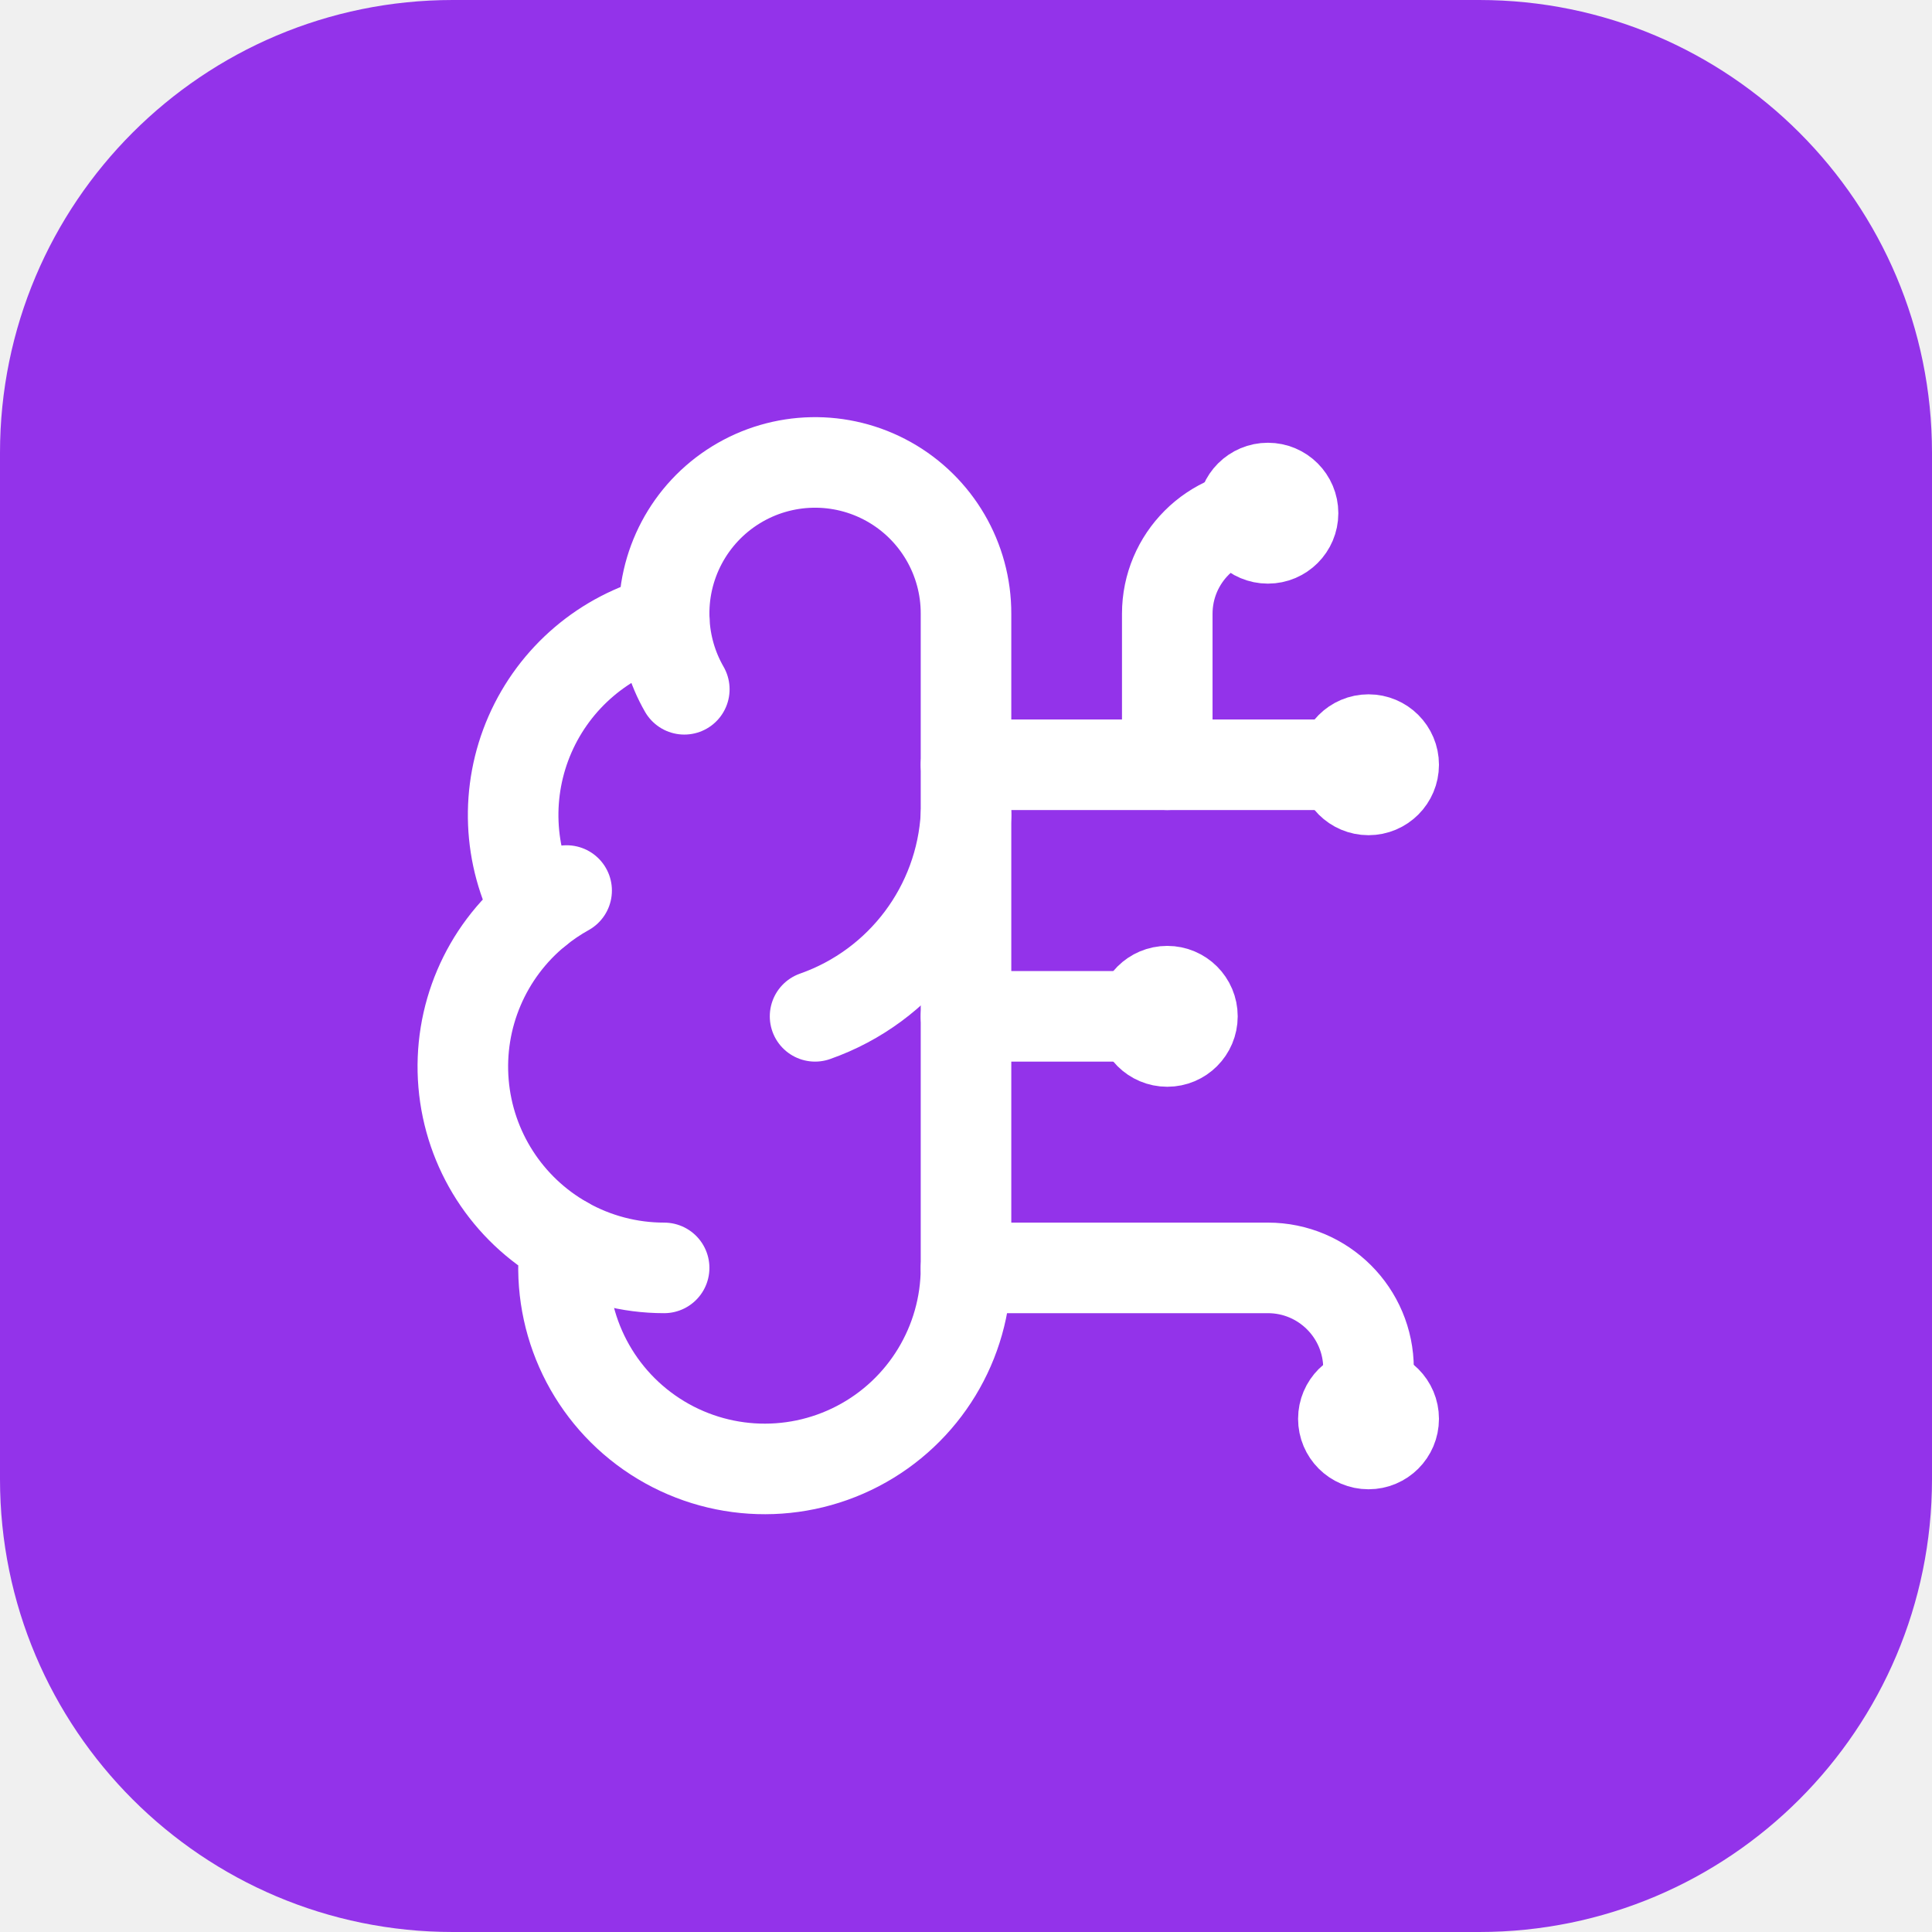
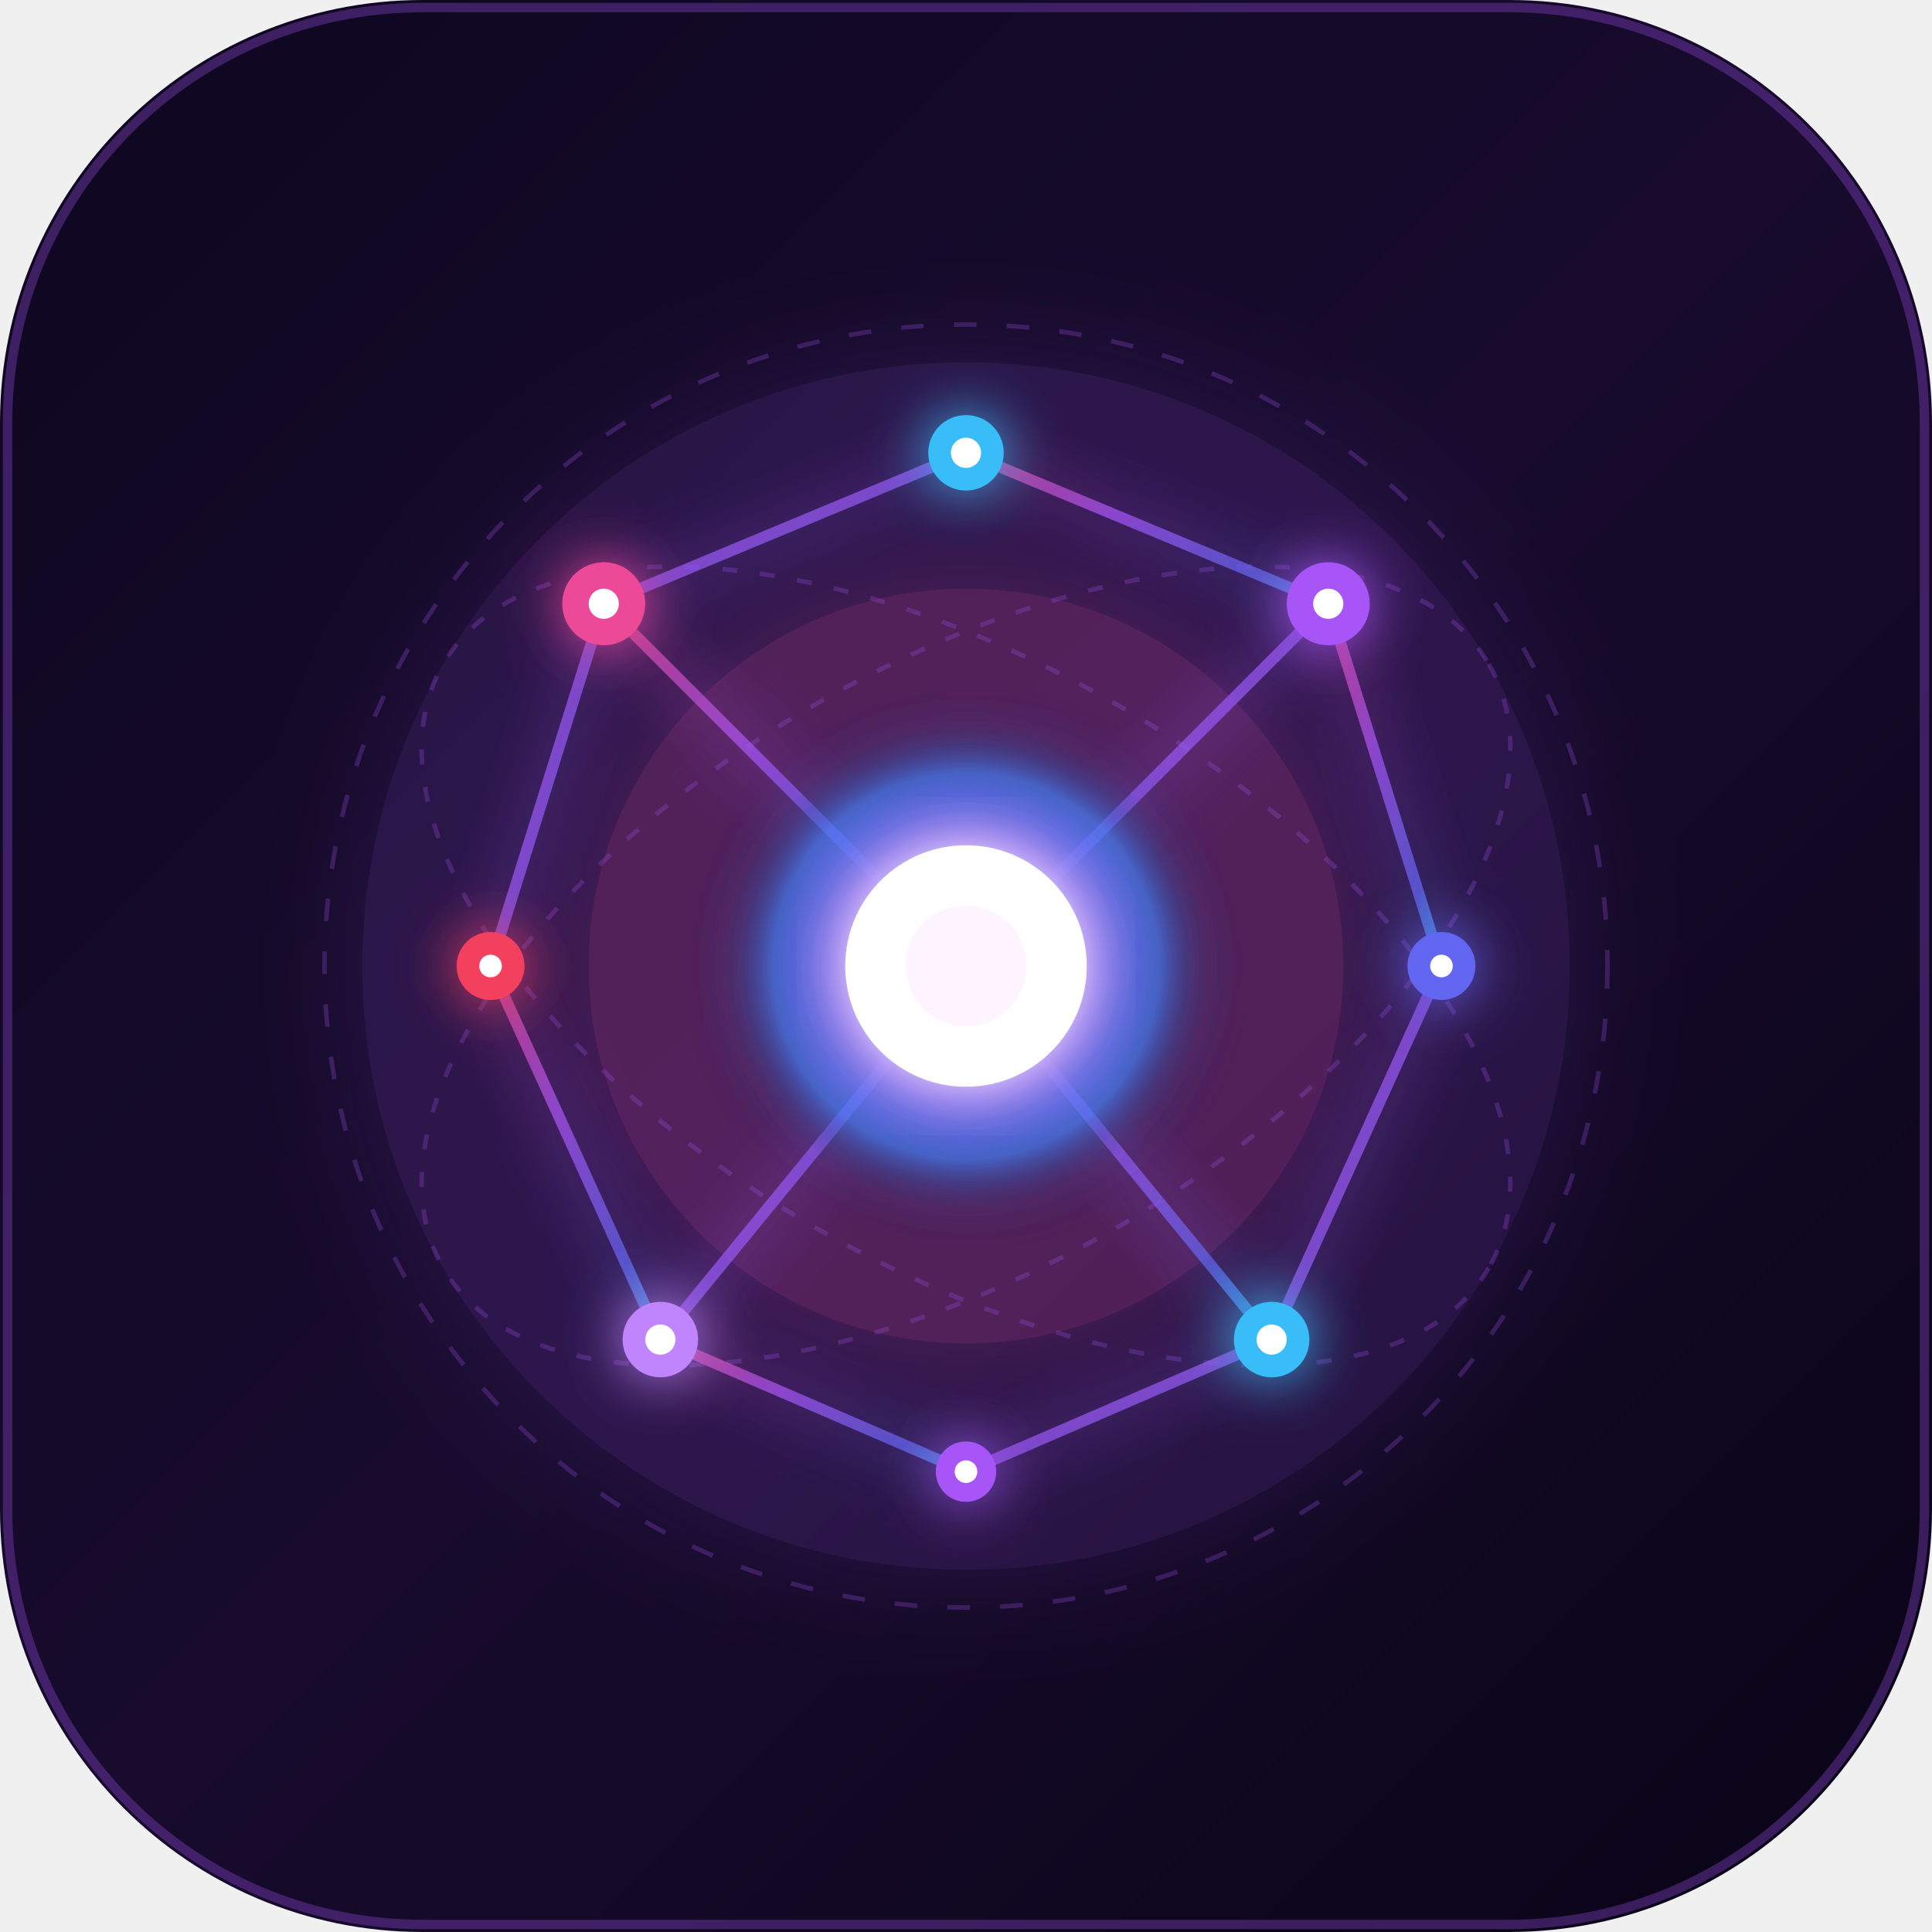
- <svg xmlns="http://www.w3.org/2000/svg" viewBox="0 0 64 64">
-   <rect width="64" height="64" rx="15" fill="#9333ea" />
-   <g transform="translate(12 12) scale(1.6667)" fill="none" stroke="white" stroke-width="1.8" stroke-linecap="round" stroke-linejoin="round">
-     <path d="M12 5a3 3 0 1 0-5.997.125 4 4 0 0 0-2.526 5.77 4 4 0 0 0 .556 6.588A4 4 0 1 0 12 18Z" />
-     <path d="M9 13a4.5 4.5 0 0 0 3-4" />
-     <path d="M6.003 5.125A3 3 0 0 0 6.401 6.5" />
-     <path d="M3.477 10.896a4 4 0 0 1 .585-.396" />
-     <path d="M6 18a4 4 0 0 1-1.967-.516" />
-     <path d="M12 13h4" />
-     <path d="M12 18h6a2 2 0 0 1 2 2v1" />
-     <path d="M12 8h8" />
-     <path d="M16 8V5a2 2 0 0 1 2-2" />
-     <circle cx="16" cy="13" r=".5" />
-     <circle cx="18" cy="3" r=".5" />
-     <circle cx="20" cy="21" r=".5" />
-     <circle cx="20" cy="8" r=".5" />
+ <svg xmlns="http://www.w3.org/2000/svg" viewBox="0 0 512 512" width="100%" height="100%">
+   <defs>
+     <linearGradient id="ai-bg" x1="0%" y1="0%" x2="100%" y2="100%">
+       <stop offset="0%" stop-color="#0e0720" />
+       <stop offset="50%" stop-color="#180b2e" />
+       <stop offset="100%" stop-color="#090416" />
+     </linearGradient>
+     <linearGradient id="ai-synapse" x1="0%" y1="0%" x2="100%" y2="100%">
+       <stop offset="0%" stop-color="#ec4899" />
+       <stop offset="40%" stop-color="#a855f7" />
+       <stop offset="80%" stop-color="#6366f1" />
+       <stop offset="100%" stop-color="#38bdf8" />
+     </linearGradient>
+     <radialGradient id="ai-core-radial" cx="50%" cy="50%" r="50%">
+       <stop offset="0%" stop-color="#f472b6" stop-opacity="0.95" />
+       <stop offset="40%" stop-color="#a855f7" stop-opacity="0.8" />
+       <stop offset="80%" stop-color="#3b82f6" stop-opacity="0.5" />
+       <stop offset="100%" stop-color="#1e1b4b" stop-opacity="0" />
+     </radialGradient>
+     <filter id="ai-glow" x="-20%" y="-20%" width="140%" height="140%">
+       <feGaussianBlur stdDeviation="8" result="blur" />
+       <feComposite in="SourceGraphic" in2="blur" operator="over" />
+     </filter>
+     <filter id="ai-bloom" x="-30%" y="-30%" width="160%" height="160%">
+       <feGaussianBlur stdDeviation="16" result="blur" />
+       <feComposite in="SourceGraphic" in2="blur" operator="over" />
+     </filter>
+   </defs>
+   <rect width="512" height="512" rx="112" fill="url(#ai-bg)" />
+   <rect width="508" height="508" x="2" y="2" rx="110" fill="none" stroke="#a855f7" stroke-width="2.5" stroke-opacity="0.3" />
+   <circle cx="256" cy="256" r="160" fill="#a855f7" opacity="0.15" filter="url(#ai-bloom)" />
+   <circle cx="256" cy="256" r="100" fill="#ec4899" opacity="0.2" filter="url(#ai-bloom)" />
+   <g stroke="#a855f7" stroke-width="1.2" stroke-opacity="0.25" fill="none">
+     <circle cx="256" cy="256" r="170" stroke-dasharray="6,8" />
+     <ellipse cx="256" cy="256" rx="160" ry="80" stroke-dasharray="4,6" transform="rotate(30 256 256)" />
+     <ellipse cx="256" cy="256" rx="160" ry="80" stroke-dasharray="4,6" transform="rotate(-30 256 256)" />
  </g>
+   <g stroke="url(#ai-synapse)" stroke-width="3" stroke-linecap="round" opacity="0.75" filter="url(#ai-glow)">
+     <line x1="256" y1="256" x2="160" y2="160" />
+     <line x1="256" y1="256" x2="352" y2="160" />
+     <line x1="256" y1="256" x2="130" y2="256" />
+     <line x1="256" y1="256" x2="382" y2="256" />
+     <line x1="256" y1="256" x2="175" y2="355" />
+     <line x1="256" y1="256" x2="337" y2="355" />
+     <line x1="256" y1="256" x2="256" y2="120" />
+     <line x1="256" y1="256" x2="256" y2="390" />
+     <line x1="160" y1="160" x2="256" y2="120" />
+     <line x1="256" y1="120" x2="352" y2="160" />
+     <line x1="352" y1="160" x2="382" y2="256" />
+     <line x1="382" y1="256" x2="337" y2="355" />
+     <line x1="337" y1="355" x2="256" y2="390" />
+     <line x1="256" y1="390" x2="175" y2="355" />
+     <line x1="175" y1="355" x2="130" y2="256" />
+     <line x1="130" y1="256" x2="160" y2="160" />
+   </g>
+   <circle cx="256" cy="256" r="64" fill="url(#ai-core-radial)" filter="url(#ai-glow)" />
+   <circle cx="256" cy="256" r="32" fill="#ffffff" filter="url(#ai-glow)" />
+   <circle cx="256" cy="256" r="16" fill="#fdf4ff" />
+   <g filter="url(#ai-glow)">
+     <circle cx="256" cy="120" r="10" fill="#38bdf8" />
+     <circle cx="160" cy="160" r="11" fill="#ec4899" />
+     <circle cx="352" cy="160" r="11" fill="#a855f7" />
+     <circle cx="130" cy="256" r="9" fill="#f43f5e" />
+     <circle cx="382" cy="256" r="9" fill="#6366f1" />
+     <circle cx="175" cy="355" r="10" fill="#c084fc" />
+     <circle cx="337" cy="355" r="10" fill="#38bdf8" />
+     <circle cx="256" cy="390" r="8" fill="#a855f7" />
+   </g>
+   <circle cx="256" cy="120" r="4" fill="#ffffff" />
+   <circle cx="160" cy="160" r="4" fill="#ffffff" />
+   <circle cx="352" cy="160" r="4" fill="#ffffff" />
+   <circle cx="130" cy="256" r="3" fill="#ffffff" />
+   <circle cx="382" cy="256" r="3" fill="#ffffff" />
+   <circle cx="175" cy="355" r="4" fill="#ffffff" />
+   <circle cx="337" cy="355" r="4" fill="#ffffff" />
+   <circle cx="256" cy="390" r="3" fill="#ffffff" />
</svg>
